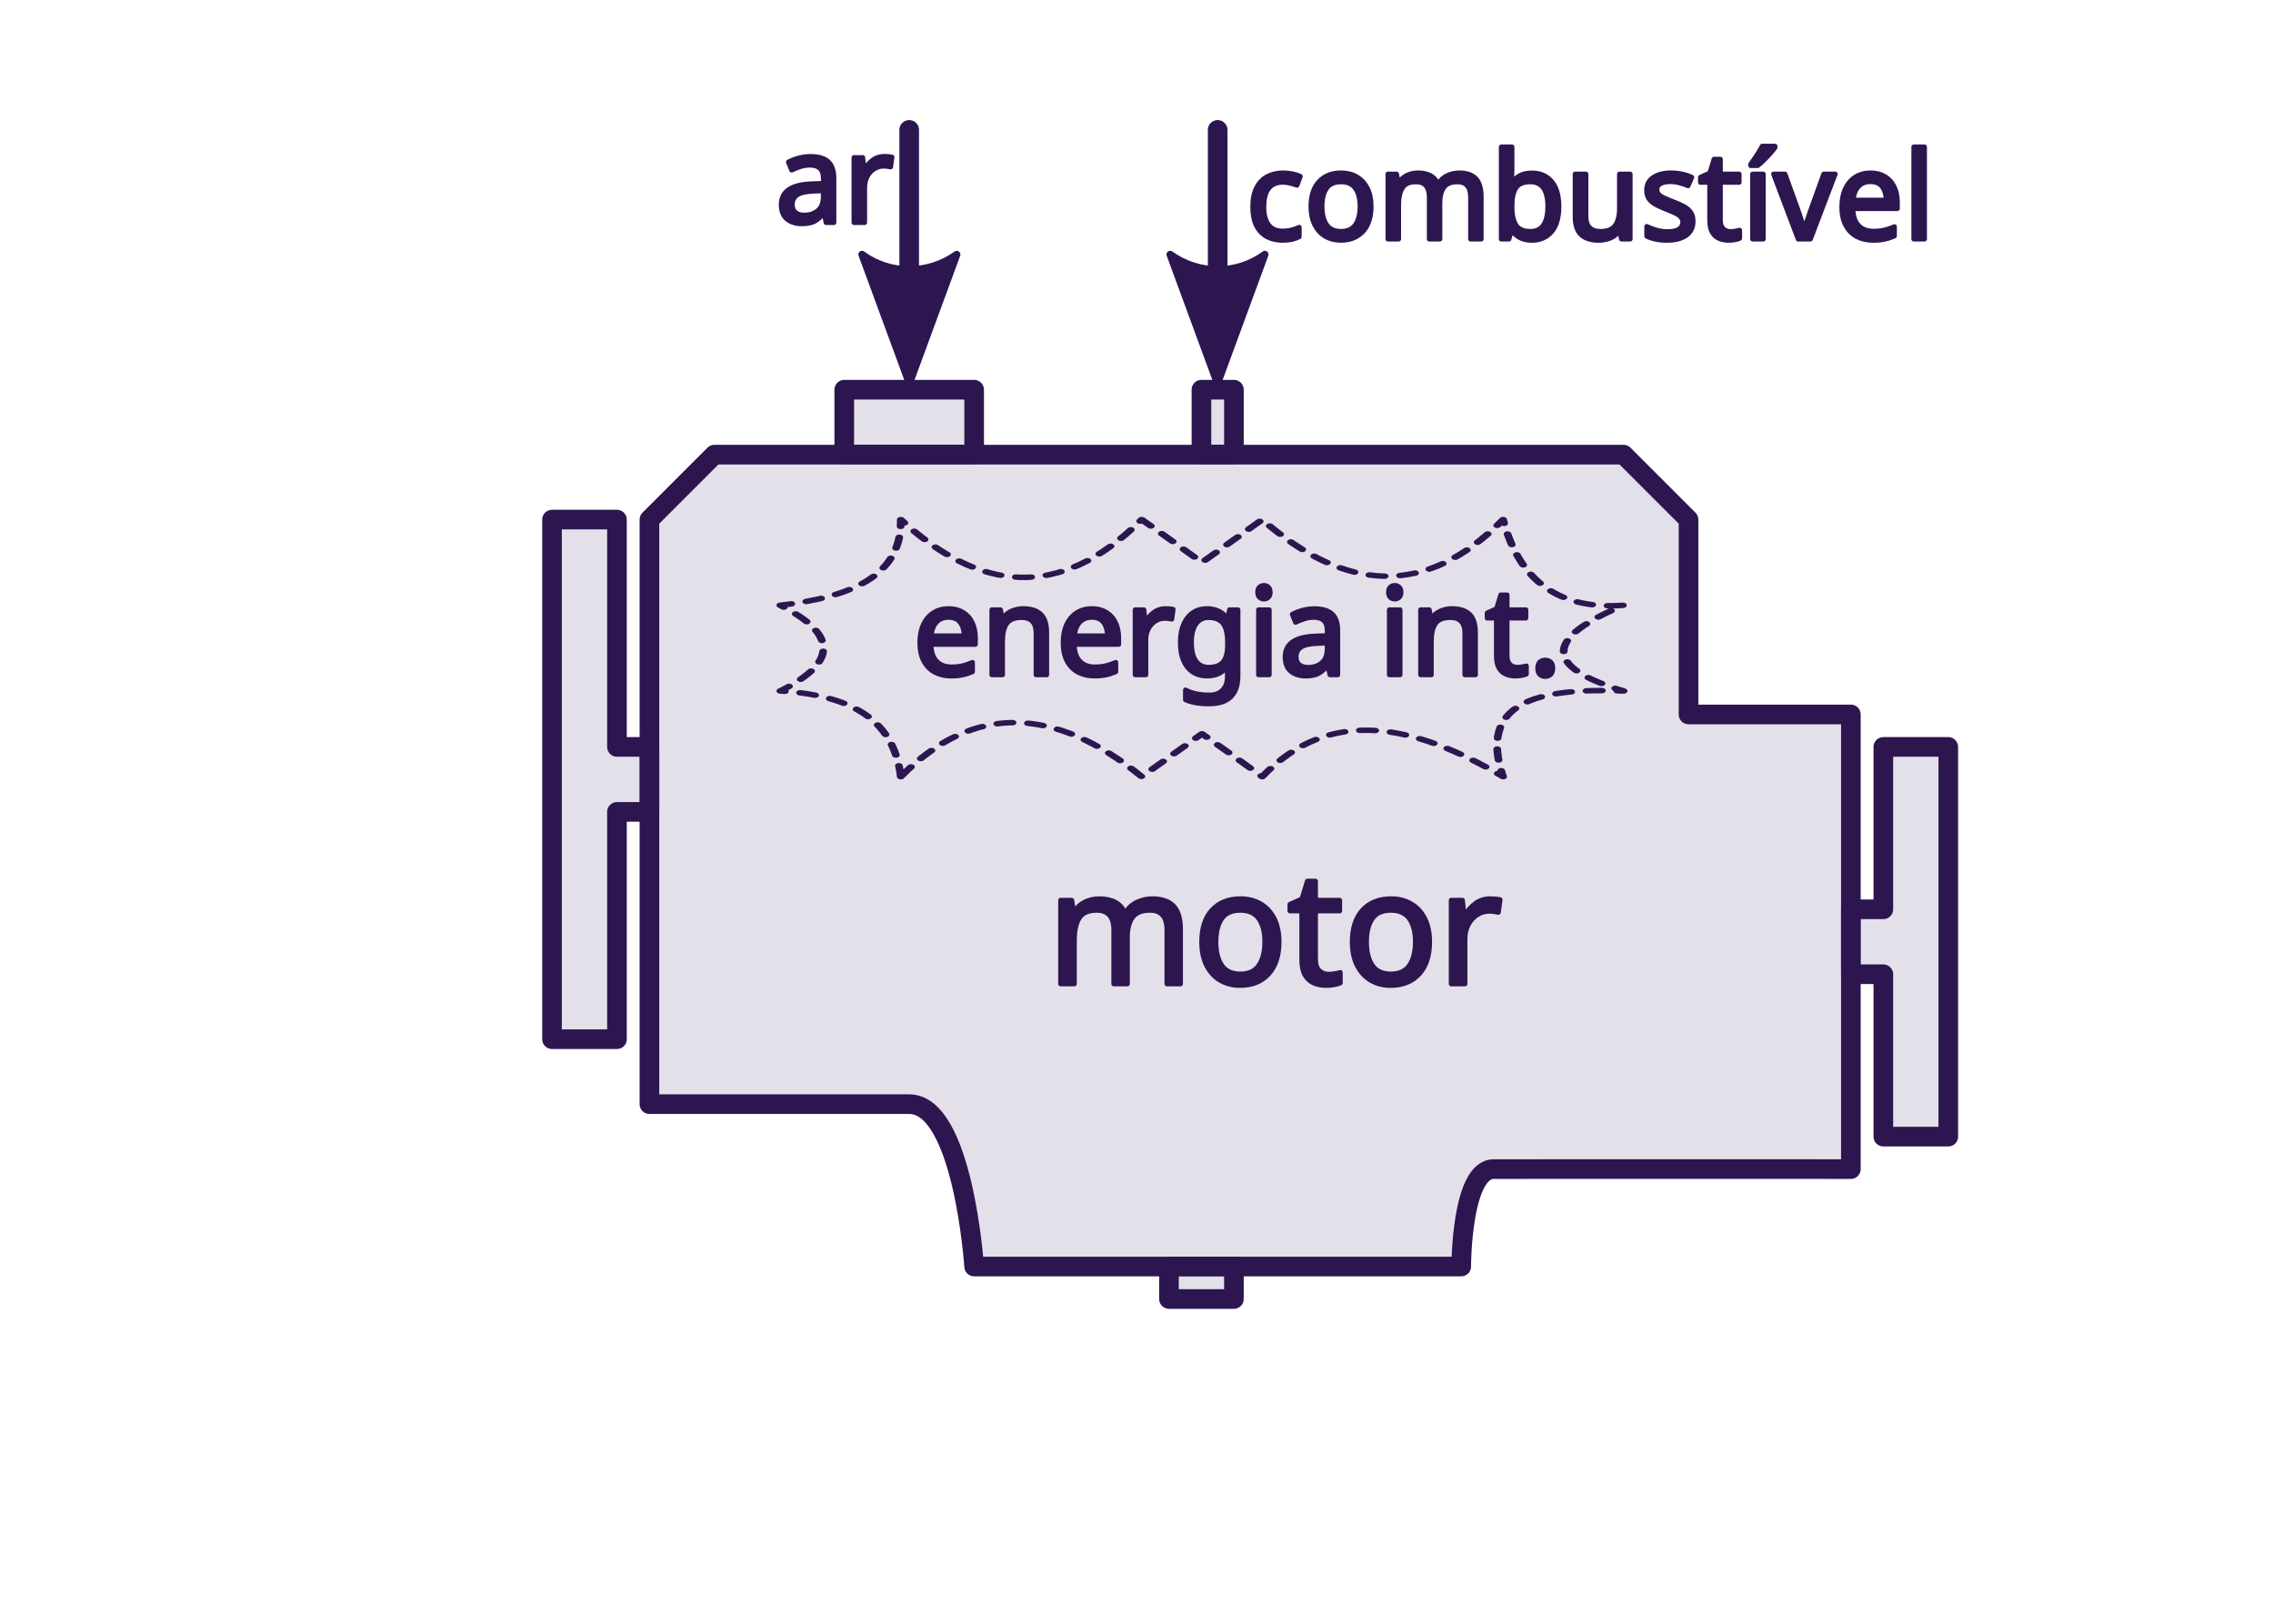
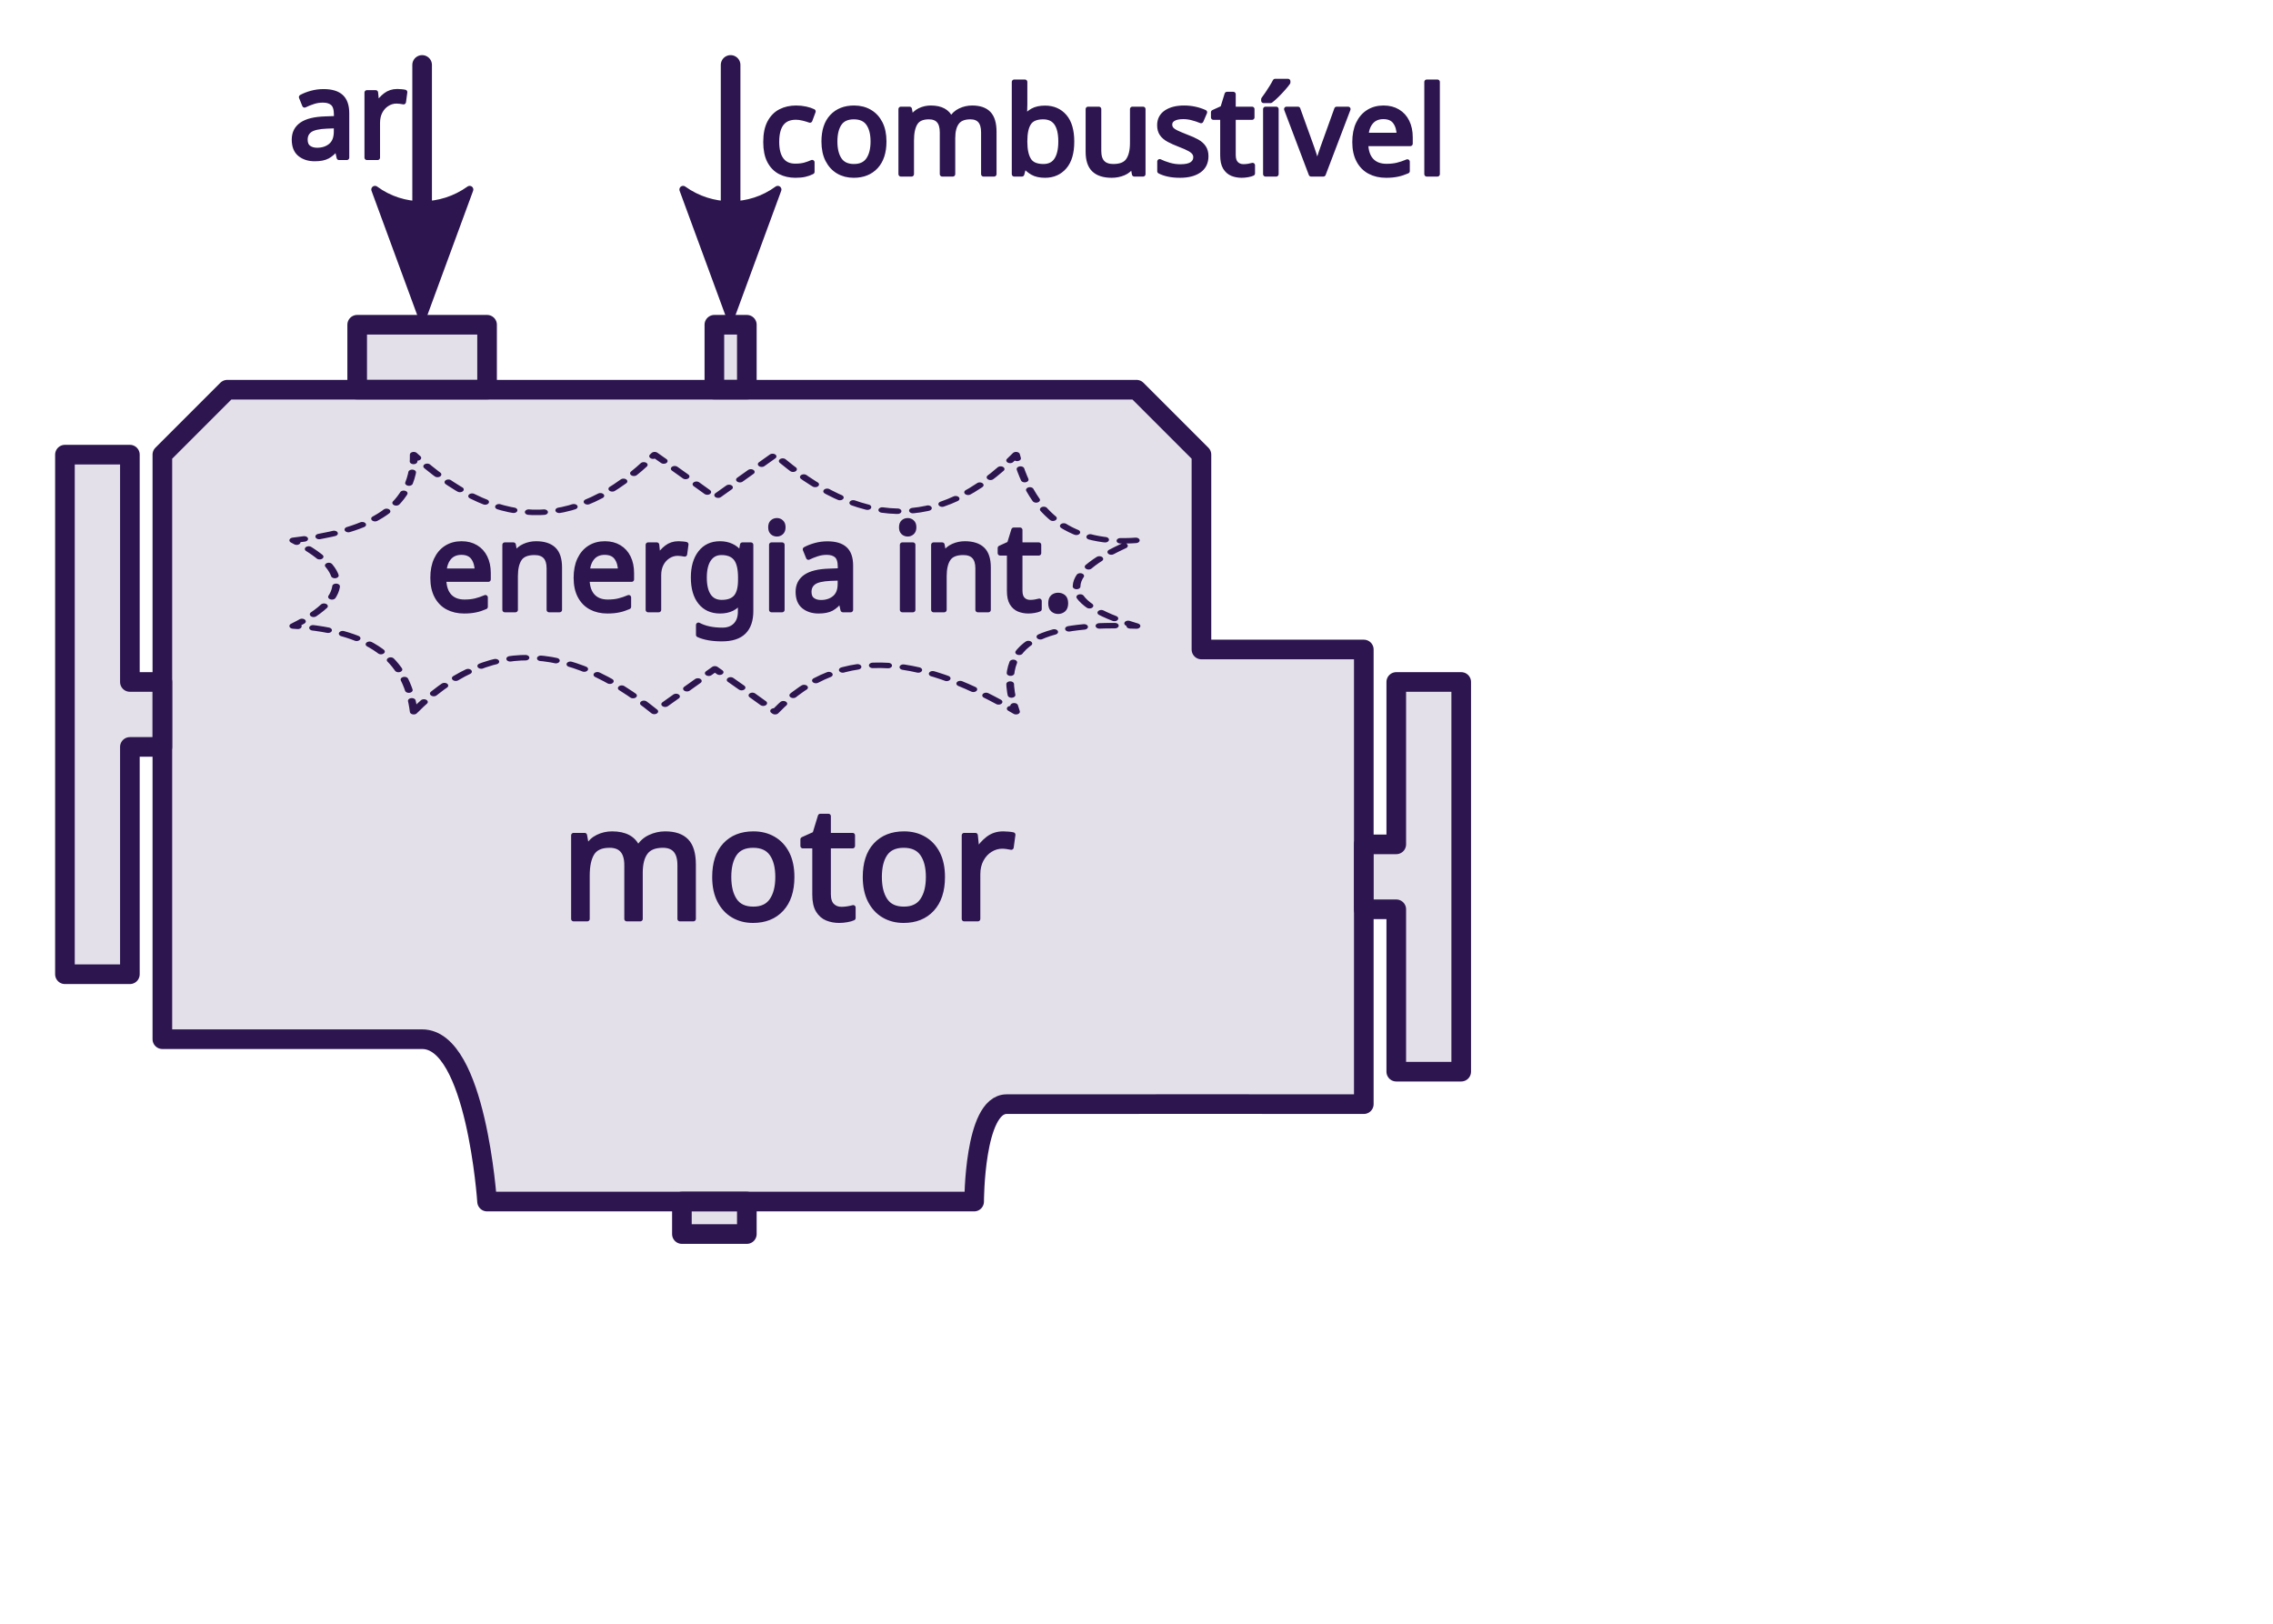
<svg xmlns="http://www.w3.org/2000/svg" width="700" height="500" viewBox="0 0 700 500" version="1.1" id="svg1097">
  <defs id="defs1091">
    <marker style="overflow:visible;" id="marker4588" refX="0.0" refY="0.0" orient="auto">
      <path transform="scale(0.6) rotate(180) translate(0,0)" d="M 8.719,4.034 L -2.207,0.016 L 8.719,-4.002 C 6.973,-1.63 6.983,1.616 8.719,4.034 z " style="fill-rule:evenodd;stroke-width:0.625;stroke-linejoin:round;stroke:#2d1650;stroke-opacity:1;fill:#2d1650;fill-opacity:1" id="path4586" />
    </marker>
    <marker style="overflow:visible;" id="marker4470" refX="0.0" refY="0.0" orient="auto">
      <path transform="scale(0.6) rotate(180) translate(0,0)" d="M 8.719,4.034 L -2.207,0.016 L 8.719,-4.002 C 6.973,-1.63 6.983,1.616 8.719,4.034 z " style="fill-rule:evenodd;stroke-width:0.625;stroke-linejoin:round;stroke:#2d1650;stroke-opacity:1;fill:#2d1650;fill-opacity:1" id="path4468" />
    </marker>
    <marker style="overflow:visible;" id="Arrow1Send" refX="0.0" refY="0.0" orient="auto">
      <path transform="scale(0.2) rotate(180) translate(6,0)" style="fill-rule:evenodd;stroke:#502d16;stroke-width:1pt;stroke-opacity:1;fill:#502d16;fill-opacity:1" d="M 0.0,0.0 L 5.0,-5.0 L -12.5,0.0 L 5.0,5.0 L 0.0,0.0 z " id="path4111" />
    </marker>
    <marker style="overflow:visible;" id="Arrow2Mend" refX="0.0" refY="0.0" orient="auto">
      <path transform="scale(0.6) rotate(180) translate(0,0)" d="M 8.719,4.034 L -2.207,0.016 L 8.719,-4.002 C 6.973,-1.63 6.983,1.616 8.719,4.034 z " style="fill-rule:evenodd;stroke-width:0.625;stroke-linejoin:round;stroke:#502d16;stroke-opacity:1;fill:#502d16;fill-opacity:1" id="path4123" />
    </marker>
    <marker style="overflow:visible;" id="Arrow2Lend" refX="0.0" refY="0.0" orient="auto">
      <path transform="scale(1.1) rotate(180) translate(1,0)" d="M 8.719,4.034 L -2.207,0.016 L 8.719,-4.002 C 6.973,-1.63 6.983,1.616 8.719,4.034 z " style="fill-rule:evenodd;stroke-width:0.625;stroke-linejoin:round;stroke:#502d16;stroke-opacity:1;fill:#d6d6c2;fill-opacity:0.5" id="path4117" />
    </marker>
    <marker style="overflow:visible;" id="Arrow1Mend" refX="0.0" refY="0.0" orient="auto">
      <path transform="scale(0.4) rotate(180) translate(10,0)" style="fill-rule:evenodd;stroke:#502d16;stroke-width:1pt;stroke-opacity:1;fill:#d6d6c2;fill-opacity:0.5" d="M 0.0,0.0 L 5.0,-5.0 L -12.5,0.0 L 5.0,5.0 L 0.0,0.0 z " id="path4105" />
    </marker>
    <clipPath clipPathUnits="userSpaceOnUse" id="clipPath176">
      <path d="M 154.072,85.409 H 403.834 V 236.73 H 154.072 Z" id="path174" />
    </clipPath>
  </defs>
  <g id="layer1" transform="translate(0,-238.25)" style="display:none">
    <rect style="opacity:1;fill:none;fill-opacity:1;stroke:#00ffff;stroke-width:1.512;stroke-linecap:round;stroke-linejoin:round;stroke-miterlimit:4;stroke-dasharray:none;stroke-opacity:1" id="rect4660" width="10" height="40" x="100" y="220" transform="translate(170,58.24998)" />
    <rect style="opacity:1;fill:none;fill-opacity:1;stroke:#00ffff;stroke-width:1.512;stroke-linecap:round;stroke-linejoin:round;stroke-miterlimit:4;stroke-dasharray:none;stroke-opacity:1" id="rect4662" width="10" height="40" x="100" y="220" transform="translate(275,58.24998)" />
  </g>
  <g id="layer2">
-     <g id="g4574" />
-     <g id="g4984">
-       <g id="g4927">
-         <text xml:space="preserve" style="font-size:37.333px;font-family:'SBL BibLit';-inkscape-font-specification:'SBL BibLit';display:inline;opacity:1;fill:#2d1650;fill-opacity:1;stroke:#2d1650;stroke-width:1.512;stroke-linecap:round;stroke-linejoin:round;stroke-miterlimit:4;stroke-dasharray:none;stroke-opacity:1;" x="70" y="60" id="text4528" transform="translate(168.8828,8.53124)">
-           <tspan id="tspan4526" x="70" y="60" style="font-size:37.333px;fill:#2d1650;fill-opacity:1;stroke:#2d1650;stroke-opacity:1;">ar</tspan>
-         </text>
-         <path style="font-variation-settings:normal;display:inline;opacity:1;vector-effect:none;fill:none;fill-opacity:1;stroke:#2d1650;stroke-width:6.047;stroke-linecap:round;stroke-linejoin:round;stroke-miterlimit:4;stroke-dasharray:none;stroke-dashoffset:0;stroke-opacity:1;marker-end:url(#marker4470);stop-color:#000000;stop-opacity:1" d="m 280,40 v 70" id="path4094" />
-       </g>
-       <g id="g4950">
-         <text xml:space="preserve" style="font-size:37.333px;font-family:'SBL BibLit';-inkscape-font-specification:'SBL BibLit';display:inline;opacity:1;fill:#2d1650;fill-opacity:1;stroke:#2d1650;stroke-width:1.512;stroke-linecap:round;stroke-linejoin:round;stroke-miterlimit:4;stroke-dasharray:none;stroke-opacity:1;" x="70" y="60" id="text4658" transform="translate(313.7604,13.61718)">
-           <tspan id="tspan4656" x="70" y="60" style="font-size:37.333px;fill:#2d1650;fill-opacity:1;stroke:#2d1650;stroke-opacity:1;">combustível</tspan>
-         </text>
-         <path style="font-variation-settings:normal;display:inline;opacity:1;vector-effect:none;fill:none;fill-opacity:1;stroke:#2d1650;stroke-width:6.047;stroke-linecap:round;stroke-linejoin:round;stroke-miterlimit:4;stroke-dasharray:none;stroke-dashoffset:0;stroke-opacity:1;marker-end:url(#marker4588);stop-color:#000000;stop-opacity:1" d="m 280,40 v 70" id="path4584" transform="matrix(-1,0,0,1,655,0)" />
-       </g>
+     <g id="g4574" transform="translate(-150,-20)" />
+     <g id="g4927" transform="translate(-150,-20)">
+       <text xml:space="preserve" style="font-size:37.333px;font-family:'SBL BibLit';-inkscape-font-specification:'SBL BibLit';display:inline;opacity:1;fill:#2d1650;fill-opacity:1;stroke:#2d1650;stroke-width:1.512;stroke-linecap:round;stroke-linejoin:round;stroke-miterlimit:4;stroke-dasharray:none;stroke-opacity:1" x="70" y="60" id="text4528" transform="translate(168.8828,8.53124)">
+         <tspan id="tspan4526" x="70" y="60" style="font-size:37.333px;fill:#2d1650;fill-opacity:1;stroke:#2d1650;stroke-opacity:1">ar</tspan>
+       </text>
+       <path style="font-variation-settings:normal;display:inline;opacity:1;vector-effect:none;fill:none;fill-opacity:1;stroke:#2d1650;stroke-width:6.047;stroke-linecap:round;stroke-linejoin:round;stroke-miterlimit:4;stroke-dasharray:none;stroke-dashoffset:0;stroke-opacity:1;marker-end:url(#marker4470);stop-color:#000000;stop-opacity:1" d="m 280,40 v 70" id="path4094" />
    </g>
-     <g id="g4916">
+     <g id="g4950" transform="translate(-150,-20)">
+       <text xml:space="preserve" style="font-size:37.333px;font-family:'SBL BibLit';-inkscape-font-specification:'SBL BibLit';display:inline;opacity:1;fill:#2d1650;fill-opacity:1;stroke:#2d1650;stroke-width:1.512;stroke-linecap:round;stroke-linejoin:round;stroke-miterlimit:4;stroke-dasharray:none;stroke-opacity:1" x="70" y="60" id="text4658" transform="translate(313.7604,13.61718)">
+         <tspan id="tspan4656" x="70" y="60" style="font-size:37.333px;fill:#2d1650;fill-opacity:1;stroke:#2d1650;stroke-opacity:1">combustível</tspan>
+       </text>
+       <path style="font-variation-settings:normal;display:inline;opacity:1;vector-effect:none;fill:none;fill-opacity:1;stroke:#2d1650;stroke-width:6.047;stroke-linecap:round;stroke-linejoin:round;stroke-miterlimit:4;stroke-dasharray:none;stroke-dashoffset:0;stroke-opacity:1;marker-end:url(#marker4588);stop-color:#000000;stop-opacity:1" d="m 280,40 v 70" id="path4584" transform="matrix(-1,0,0,1,655,0)" />
+     </g>
+     <g id="g4916" transform="translate(-150,-20)">
      <g id="g4901">
        <path style="font-variation-settings:normal;vector-effect:none;fill:#cac2d6;fill-opacity:0.5;stroke:#2d1650;stroke-width:6.047;stroke-linecap:round;stroke-linejoin:round;stroke-miterlimit:4;stroke-dasharray:none;stroke-dashoffset:0;stroke-opacity:1;stop-color:#000000" d="m 260,140 v -20 h 40 v 20 z" id="path4090" />
        <path style="font-variation-settings:normal;vector-effect:none;fill:#cac2d6;fill-opacity:0.5;stroke:#2d1650;stroke-width:6.047;stroke-linecap:round;stroke-linejoin:round;stroke-miterlimit:4;stroke-dasharray:none;stroke-dashoffset:0;stroke-opacity:1;stop-color:#000000" d="m 370,140 v -20 h 10 v 20 z" id="path4092" />
        <path style="font-variation-settings:normal;vector-effect:none;fill:#cac2d6;fill-opacity:0.5;stroke:#2d1650;stroke-width:6.047;stroke-linecap:round;stroke-linejoin:round;stroke-miterlimit:4;stroke-dasharray:none;stroke-dashoffset:0;stroke-opacity:1;stop-color:#000000" d="m 200,160 v 180 h 80 c 16.667,0 20,50 20,50 h 150 c 0,0 4e-5,-29.972 10,-30 19.152,-0.054 110,0 110,0 V 220 H 520 V 160 L 500,140 H 220 Z" id="path4074" />
        <path style="font-variation-settings:normal;vector-effect:none;fill:#cac2d6;fill-opacity:0.5;stroke:#2d1650;stroke-width:6.047;stroke-linecap:round;stroke-linejoin:round;stroke-miterlimit:4;stroke-dasharray:none;stroke-dashoffset:0;stroke-opacity:1;stop-color:#000000" d="m 200,230 h -10 v -70 h -20 v 160 h 20 v -70 h 10 v -20" id="path4082" />
        <path style="font-variation-settings:normal;vector-effect:none;fill:#cac2d6;fill-opacity:0.5;stroke:#2d1650;stroke-width:6.047;stroke-linecap:round;stroke-linejoin:round;stroke-miterlimit:4;stroke-dasharray:none;stroke-dashoffset:0;stroke-opacity:1;stop-color:#000000" d="m 340,390 v 10 h 20 v -10 z" id="path4084" transform="translate(20)" />
        <path style="font-variation-settings:normal;vector-effect:none;fill:#cac2d6;fill-opacity:0.5;stroke:#2d1650;stroke-width:6.047;stroke-linecap:round;stroke-linejoin:round;stroke-miterlimit:4;stroke-dasharray:none;stroke-dashoffset:0;stroke-opacity:1;stop-color:#000000" d="m 520,290 h 10 v -50 h 20 v 120 h -20 v -50 h -10 z" id="path4088" transform="translate(50,-10)" />
      </g>
-       <text xml:space="preserve" style="font-size:48px;font-family:'SBL BibLit';-inkscape-font-specification:'SBL BibLit';fill:#2d1650;fill-opacity:1;stroke:#2d1650;stroke-width:1.512;stroke-linecap:round;stroke-linejoin:round;stroke-miterlimit:4;stroke-dasharray:none;stroke-opacity:1;" x="300" y="260" id="text4564" transform="translate(22.5625,42.96094)">
+       <text xml:space="preserve" style="font-size:48px;font-family:'SBL BibLit';-inkscape-font-specification:'SBL BibLit';fill:#2d1650;fill-opacity:1;stroke:#2d1650;stroke-width:1.512;stroke-linecap:round;stroke-linejoin:round;stroke-miterlimit:4;stroke-dasharray:none;stroke-opacity:1" x="300" y="260" id="text4564" transform="translate(22.5625,42.96094)">
        <tspan id="tspan4562" x="300" y="260">motor</tspan>
      </text>
      <g id="g4893">
-         <path style="font-variation-settings:normal;opacity:1;vector-effect:none;fill:none;fill-opacity:0.5;stroke:#2d1650;stroke-width:1.279;stroke-linecap:round;stroke-linejoin:round;stroke-miterlimit:4;stroke-dasharray:2.557,2.557;stroke-dashoffset:0;stroke-opacity:1;stop-color:#000000;stop-opacity:1" d="m 280,220 c -0.98,-10.845 -5.85,-18.832 -20,-20 10.257,-7.147 8.792,-13.745 0,-20 11.707,-1.903 20.213,-6.831 20,-20 12.973,16.723 26.253,19.201 40,0 5.216,5.108 6.377,6.363 10,10 l 10,-10 c 13.639,16.715 27.005,18.502 40,0 2.721,14.541 9.449,21.084 20,20 -12.917,7.552 -13.61,14.266 0,20 -14.227,-0.758 -24.284,2.58 -20,20 -14.692,-12.08 -28.538,-16.643 -40,0 -5.693,-5.75 -5.724,-5.815 -10,-10 l -10,10 c -14.574,-16.551 -27.948,-17.1 -40,0 z" id="path4839" transform="matrix(1.854927,0,0,1.319247,-241.9708,-51.07954)" />
-         <text xml:space="preserve" style="font-size:37.333px;font-family:'SBL BibLit';-inkscape-font-specification:'SBL BibLit';display:inline;opacity:1;fill:#2d1650;fill-opacity:1;stroke:#2d1650;stroke-width:1.512;stroke-linecap:round;stroke-linejoin:round;stroke-miterlimit:4;stroke-dasharray:none;stroke-opacity:1;" x="70" y="60" id="text4843" transform="translate(211.2333,147.7896)">
-           <tspan id="tspan4841" x="70" y="60" style="font-size:37.333px;fill:#2d1650;fill-opacity:1;stroke:#2d1650;stroke-opacity:1;">energia int.</tspan>
+         <path style="font-variation-settings:normal;opacity:1;vector-effect:none;fill:none;fill-opacity:0.5;stroke:#2d1650;stroke-width:1.279;stroke-linecap:round;stroke-linejoin:round;stroke-miterlimit:4;stroke-dasharray:2.557, 2.557;stroke-dashoffset:0;stroke-opacity:1;stop-color:#000000;stop-opacity:1" d="m 280,220 c -0.98,-10.845 -5.85,-18.832 -20,-20 10.257,-7.147 8.792,-13.745 0,-20 11.707,-1.903 20.213,-6.831 20,-20 12.973,16.723 26.253,19.201 40,0 5.216,5.108 6.377,6.363 10,10 l 10,-10 c 13.639,16.715 27.005,18.502 40,0 2.721,14.541 9.449,21.084 20,20 -12.917,7.552 -13.61,14.266 0,20 -14.227,-0.758 -24.284,2.58 -20,20 -14.692,-12.08 -28.538,-16.643 -40,0 -5.693,-5.75 -5.724,-5.815 -10,-10 l -10,10 c -14.574,-16.551 -27.948,-17.1 -40,0 z" id="path4839" transform="matrix(1.854927,0,0,1.319247,-241.9708,-51.07954)" />
+         <text xml:space="preserve" style="font-size:37.333px;font-family:'SBL BibLit';-inkscape-font-specification:'SBL BibLit';display:inline;opacity:1;fill:#2d1650;fill-opacity:1;stroke:#2d1650;stroke-width:1.512;stroke-linecap:round;stroke-linejoin:round;stroke-miterlimit:4;stroke-dasharray:none;stroke-opacity:1" x="70" y="60" id="text4843" transform="translate(211.2333,147.7896)">
+           <tspan id="tspan4841" x="70" y="60" style="font-size:37.333px;fill:#2d1650;fill-opacity:1;stroke:#2d1650;stroke-opacity:1">energia int.</tspan>
        </text>
      </g>
    </g>
  </g>
</svg>
